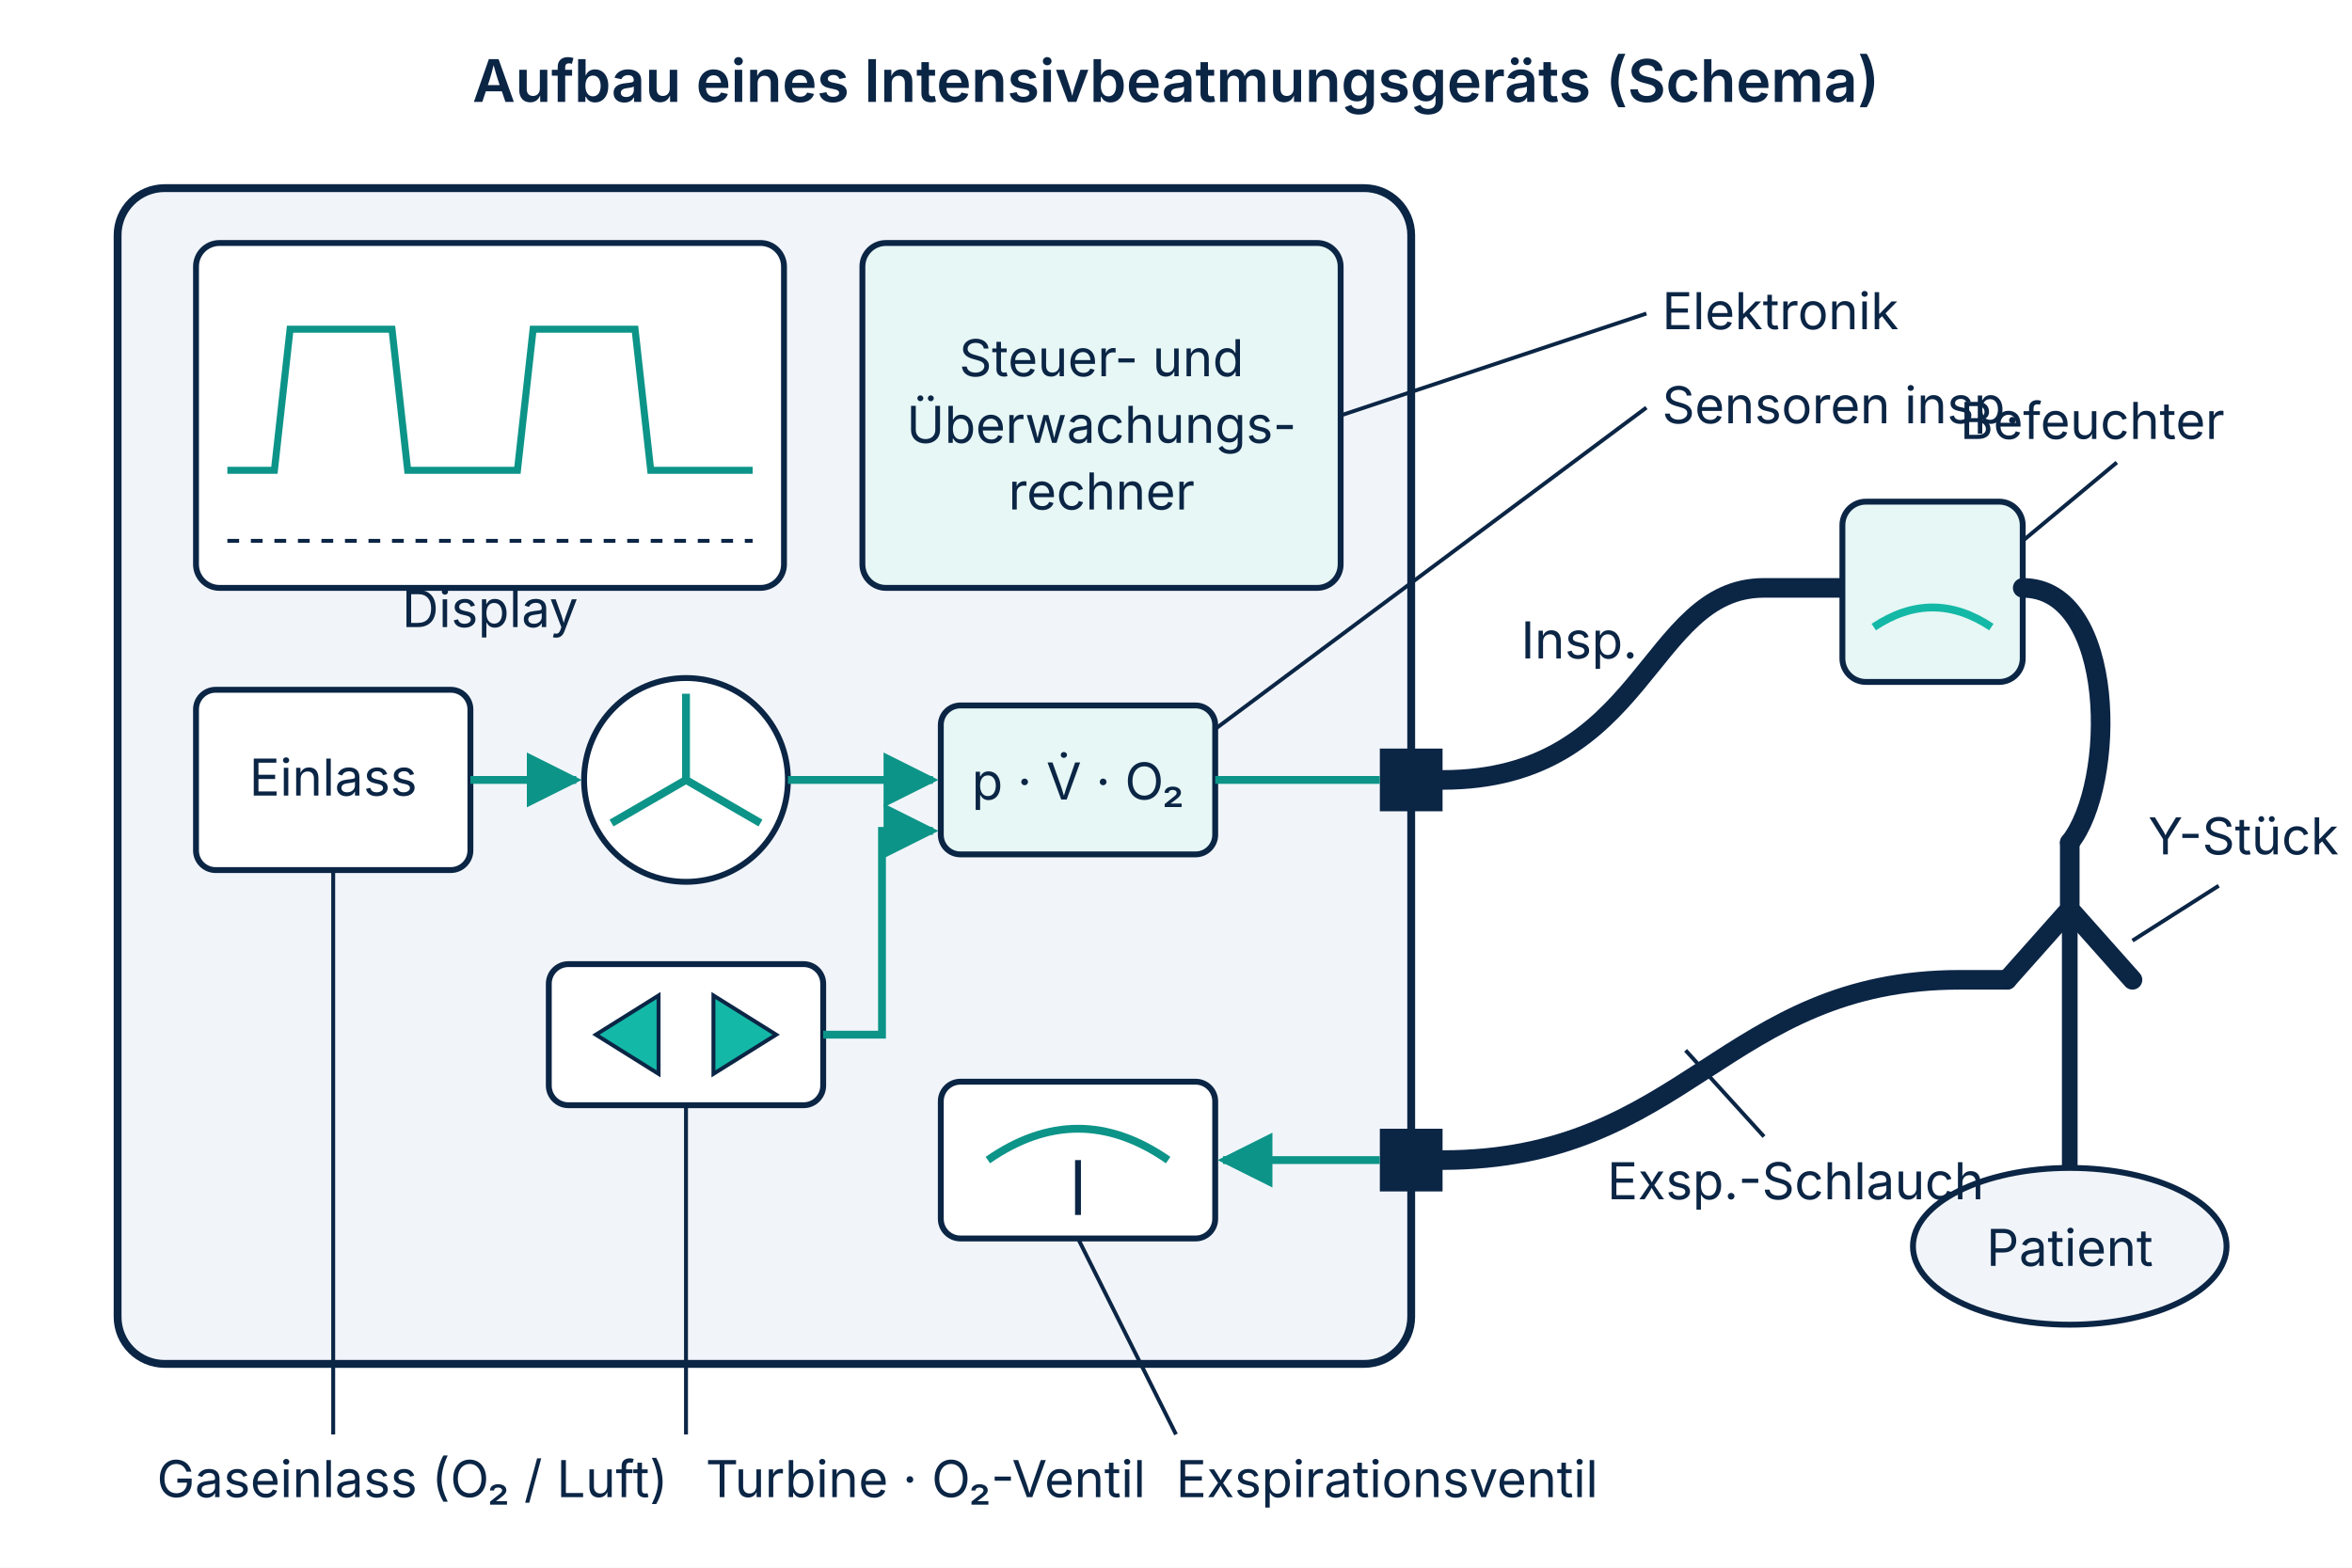
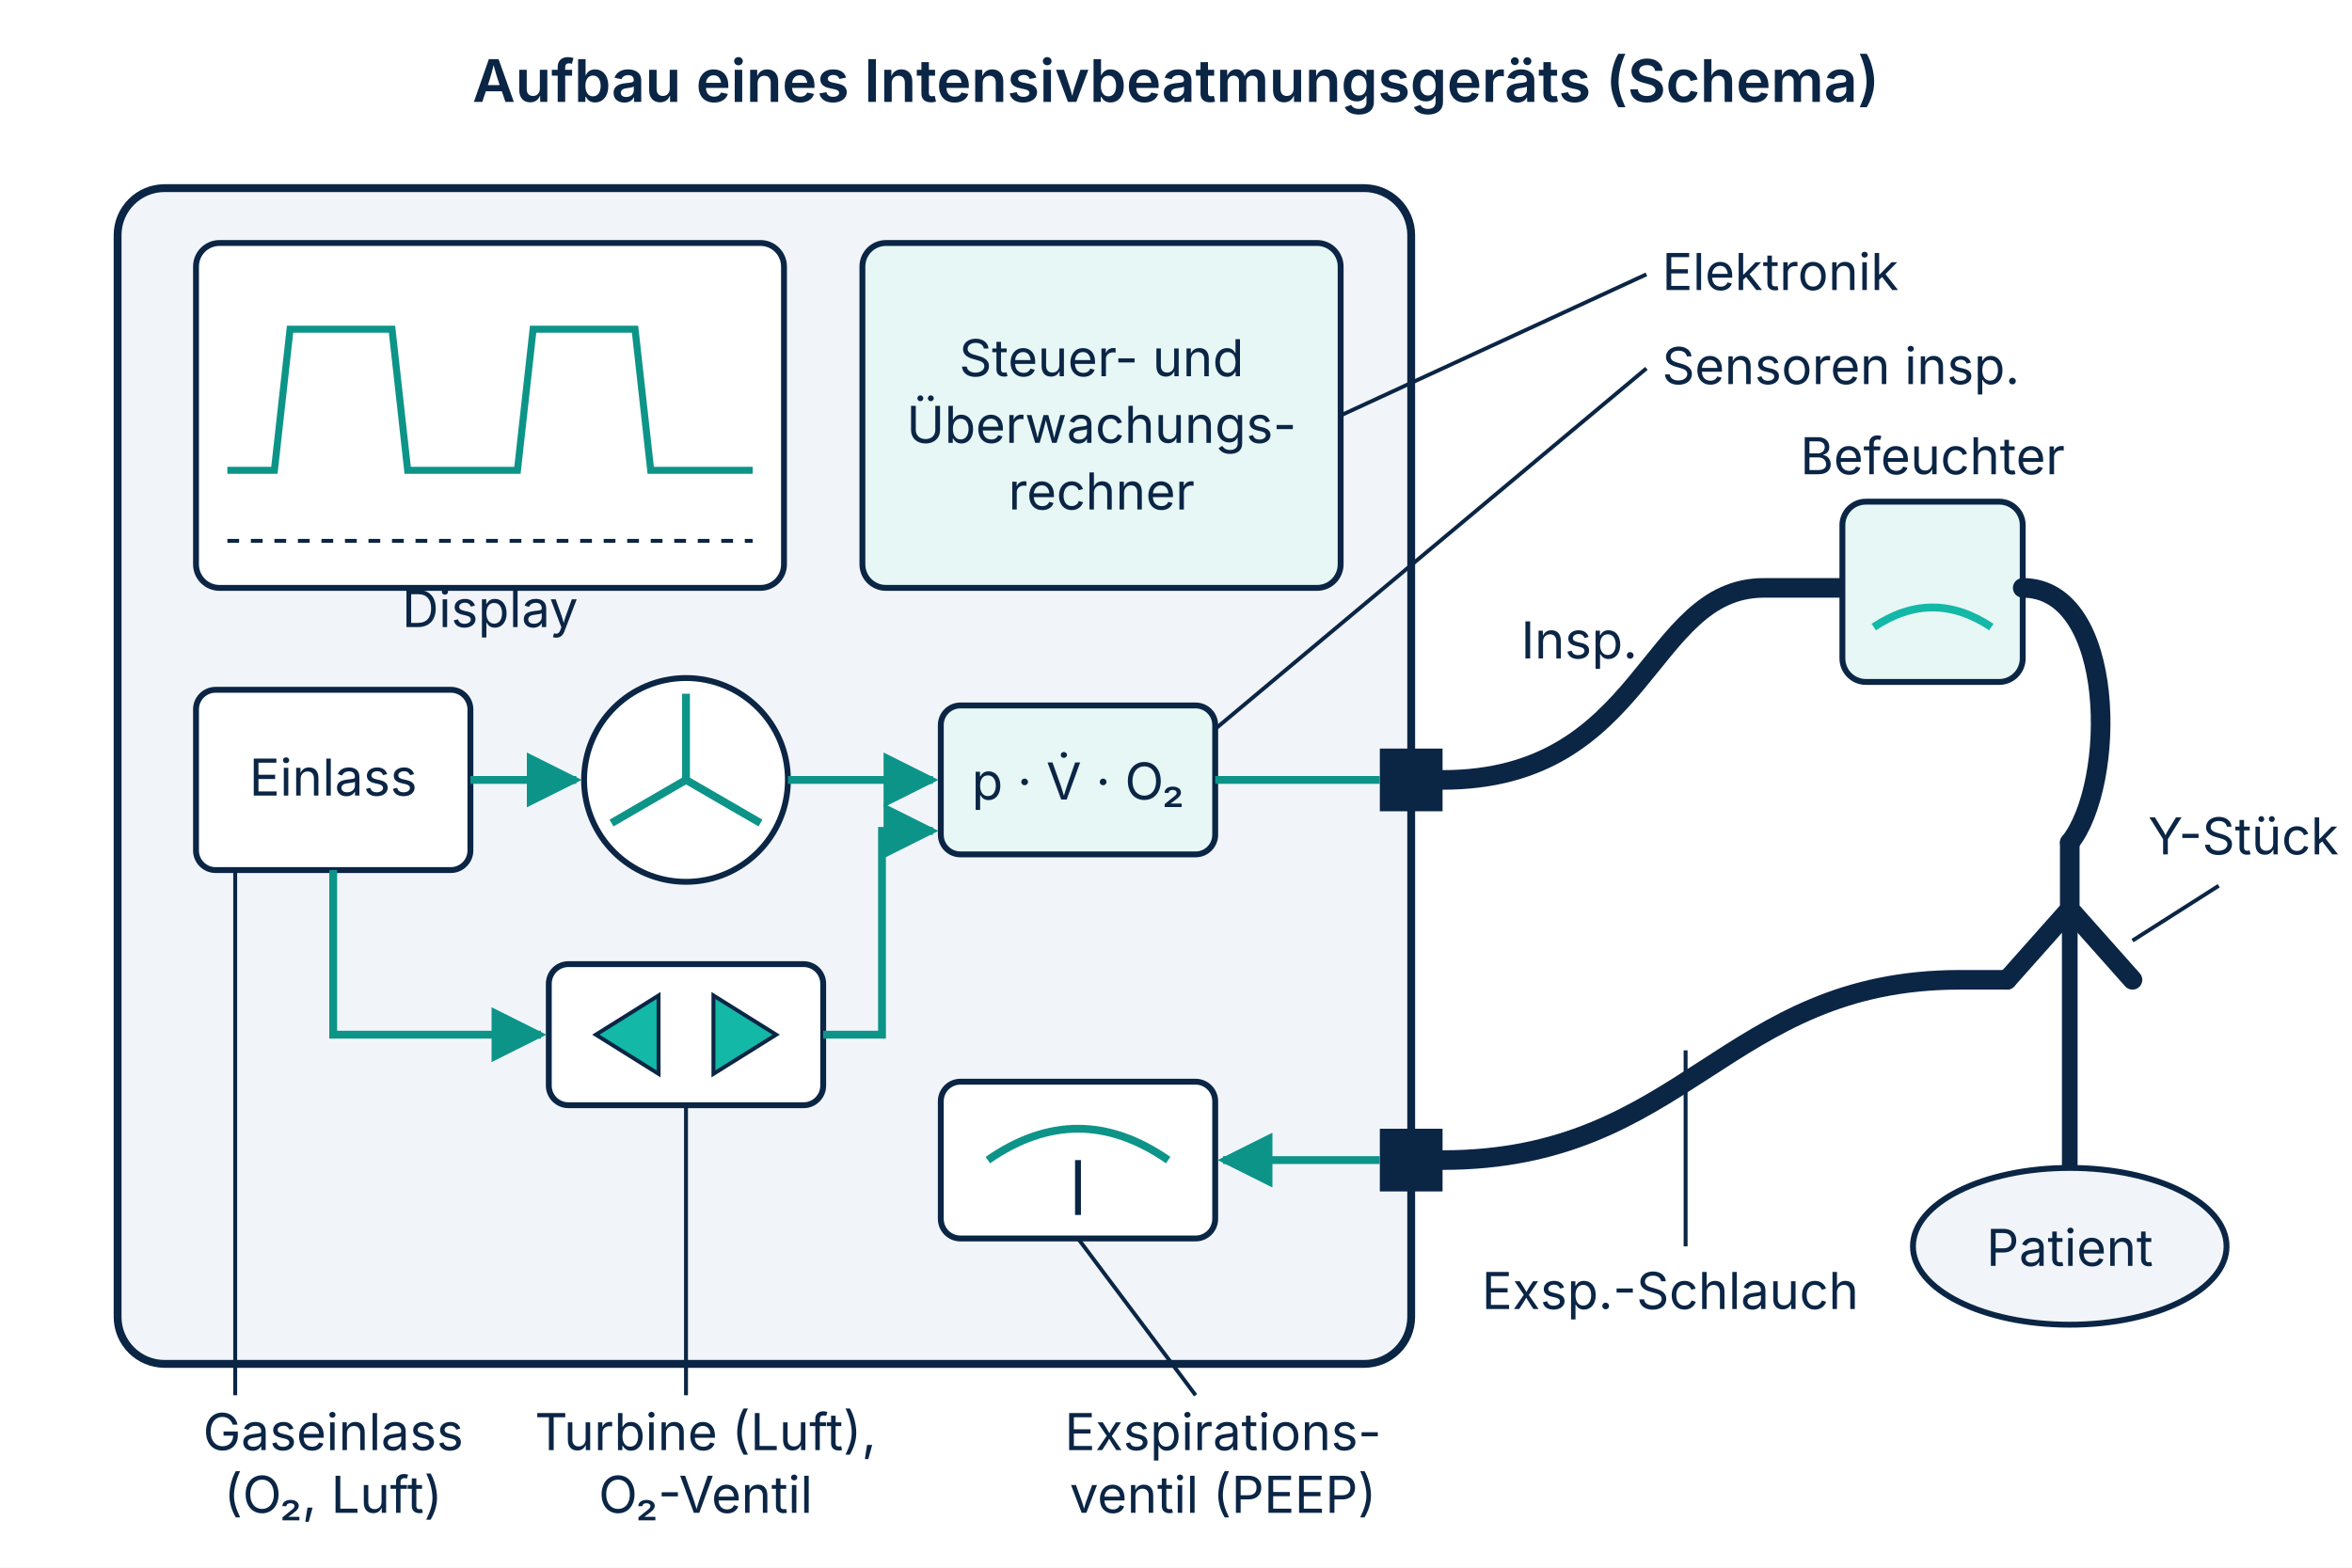
<svg xmlns="http://www.w3.org/2000/svg" viewBox="0 0 600 400" font-family="Inter, Arial, sans-serif" font-size="13" fill="#0b2545">
  <defs>
    <marker id="arr" viewBox="0 0 10 10" refX="9" refY="5" markerWidth="7" markerHeight="7" orient="auto-start-reverse">
      <path d="M0,0 L10,5 L0,10 z" fill="#0d9488" />
    </marker>
  </defs>
  <rect width="600" height="400" fill="#ffffff" />
  <text x="300" y="26" text-anchor="middle" font-size="15" font-weight="600">Aufbau eines Intensivbeatmungsgeräts (Schema)</text>
  <rect x="30" y="48" width="330" height="300" rx="12" fill="#f1f5f9" stroke="#0b2545" stroke-width="2" />
  <rect x="50" y="62" width="150" height="88" rx="6" fill="#ffffff" stroke="#0b2545" stroke-width="1.5" />
  <polyline points="58,120 70,120 74,84 100,84 104,120 132,120 136,84 162,84 166,120 192,120" fill="none" stroke="#0d9488" stroke-width="1.8" />
  <line x1="58" y1="138" x2="192" y2="138" stroke="#0b2545" stroke-width="1" stroke-dasharray="3 3" />
  <rect x="220" y="62" width="122" height="88" rx="6" fill="#e6f7f5" stroke="#0b2545" stroke-width="1.5" />
  <text x="281" y="96" text-anchor="middle">Steuer- und</text>
  <text x="281" y="113" text-anchor="middle">Überwachungs-</text>
  <text x="281" y="130" text-anchor="middle">rechner</text>
  <rect x="50" y="176" width="70" height="46" rx="5" fill="#ffffff" stroke="#0b2545" stroke-width="1.5" />
  <text x="85" y="203" text-anchor="middle">Einlass</text>
  <circle cx="175" cy="199" r="26" fill="#ffffff" stroke="#0b2545" stroke-width="1.5" />
  <path d="M175,199 L175,177 M175,199 L194,210 M175,199 L156,210" stroke="#0d9488" stroke-width="2" />
  <rect x="140" y="246" width="70" height="36" rx="5" fill="#ffffff" stroke="#0b2545" stroke-width="1.5" />
  <path d="M152,264 L168,254 L168,274 Z M198,264 L182,254 L182,274 Z" fill="#14b8a6" stroke="#0b2545" stroke-width="1" />
  <rect x="240" y="180" width="70" height="38" rx="5" fill="#e6f7f5" stroke="#0b2545" stroke-width="1.5" />
  <text x="275" y="204" text-anchor="middle">p · V̇ · O₂</text>
  <rect x="240" y="276" width="70" height="40" rx="5" fill="#ffffff" stroke="#0b2545" stroke-width="1.5" />
  <path d="M252,296 Q275,280 298,296" fill="none" stroke="#0d9488" stroke-width="2" />
  <line x1="275" y1="296" x2="275" y2="310" stroke="#0b2545" stroke-width="1.5" />
  <line x1="120" y1="199" x2="147" y2="199" stroke="#0d9488" stroke-width="2" marker-end="url(#arr)" />
  <line x1="201" y1="199" x2="238" y2="199" stroke="#0d9488" stroke-width="2" marker-end="url(#arr)" />
  <path d="M210,264 L225,264 L225,212 L238,212" fill="none" stroke="#0d9488" stroke-width="2" marker-end="url(#arr)" />
  <rect x="352" y="191" width="16" height="16" fill="#0b2545" />
  <rect x="352" y="288" width="16" height="16" fill="#0b2545" />
  <line x1="310" y1="199" x2="352" y2="199" stroke="#0d9488" stroke-width="2" />
  <line x1="352" y1="296" x2="312" y2="296" stroke="#0d9488" stroke-width="2" marker-end="url(#arr)" />
  <path d="M368,199 C420,199 420,150 450,150 L470,150" fill="none" stroke="#0b2545" stroke-width="5" stroke-linecap="round" />
  <path d="M368,296 C430,296 440,250 500,250 L512,250" fill="none" stroke="#0b2545" stroke-width="5" stroke-linecap="round" />
  <rect x="470" y="128" width="46" height="46" rx="6" fill="#e6f7f5" stroke="#0b2545" stroke-width="1.5" />
  <path d="M478,160 Q493,150 508,160" fill="none" stroke="#14b8a6" stroke-width="2" />
  <path d="M516,150 C540,150 540,200 528,215" fill="none" stroke="#0b2545" stroke-width="5" stroke-linecap="round" />
  <path d="M528,215 L528,232 M512,250 L528,232 L544,250" fill="none" stroke="#0b2545" stroke-width="5" stroke-linecap="round" stroke-linejoin="round" />
  <line x1="528" y1="232" x2="528" y2="300" stroke="#0b2545" stroke-width="4" />
  <ellipse cx="528" cy="318" rx="40" ry="20" fill="#f1f5f9" stroke="#0b2545" stroke-width="1.5" />
  <text x="528" y="323" text-anchor="middle">Patient</text>
+   <path d="M85,222 L85,264 L138,264" fill="none" stroke="#0d9488" stroke-width="2" marker-end="url(#arr)" />
  <g font-size="13">
-     <line x1="85" y1="222" x2="85" y2="366" stroke="#0b2545" stroke-width="1" />
-     <text x="40" y="382">Gaseinlass (O₂ / Luft)</text>
-     <line x1="175" y1="282" x2="175" y2="366" stroke="#0b2545" stroke-width="1" />
-     <text x="180" y="382">Turbine · O₂-Ventil</text>
-     <line x1="275" y1="316" x2="300" y2="366" stroke="#0b2545" stroke-width="1" />
-     <text x="300" y="382">Exspirationsventil</text>
-     <line x1="342" y1="106" x2="420" y2="80" stroke="#0b2545" stroke-width="1" />
-     <text x="424" y="84">Elektronik</text>
-     <line x1="310" y1="186" x2="420" y2="104" stroke="#0b2545" stroke-width="1" />
-     <text x="424" y="108">Sensoren insp.</text>
-     <line x1="516" y1="138" x2="540" y2="118" stroke="#0b2545" stroke-width="1" />
-     <text x="500" y="112">Befeuchter</text>
+     <line x1="60" y1="222" x2="60" y2="356" stroke="#0b2545" stroke-width="1" />
+     <text x="85" y="370" text-anchor="middle">Gaseinlass</text>
+     <text x="85" y="386" text-anchor="middle">(O₂, Luft)</text>
+     <line x1="175" y1="282" x2="175" y2="356" stroke="#0b2545" stroke-width="1" />
+     <text x="180" y="370" text-anchor="middle">Turbine (Luft),</text>
+     <text x="180" y="386" text-anchor="middle">O₂-Ventil</text>
+     <line x1="275" y1="316" x2="305" y2="356" stroke="#0b2545" stroke-width="1" />
+     <text x="312" y="370" text-anchor="middle">Exspirations-</text>
+     <text x="312" y="386" text-anchor="middle">ventil (PEEP)</text>
+     <line x1="342" y1="106" x2="420" y2="70" stroke="#0b2545" stroke-width="1" />
+     <text x="424" y="74">Elektronik</text>
+     <line x1="310" y1="186" x2="420" y2="94" stroke="#0b2545" stroke-width="1" />
+     <text x="424" y="98">Sensoren insp.</text>
+     <text x="493" y="121" text-anchor="middle">Befeuchter</text>
    <line x1="544" y1="240" x2="566" y2="226" stroke="#0b2545" stroke-width="1" />
    <text x="548" y="218">Y-Stück</text>
-     <line x1="430" y1="268" x2="450" y2="290" stroke="#0b2545" stroke-width="1" />
-     <text x="410" y="306">Exsp.-Schlauch</text>
+     <line x1="430" y1="268" x2="430" y2="318" stroke="#0b2545" stroke-width="1" />
+     <text x="378" y="334">Exsp.-Schlauch</text>
    <text x="388" y="168" font-size="13">Insp.</text>
  </g>
  <text x="125" y="160" text-anchor="middle" font-size="13">Display</text>
</svg>
